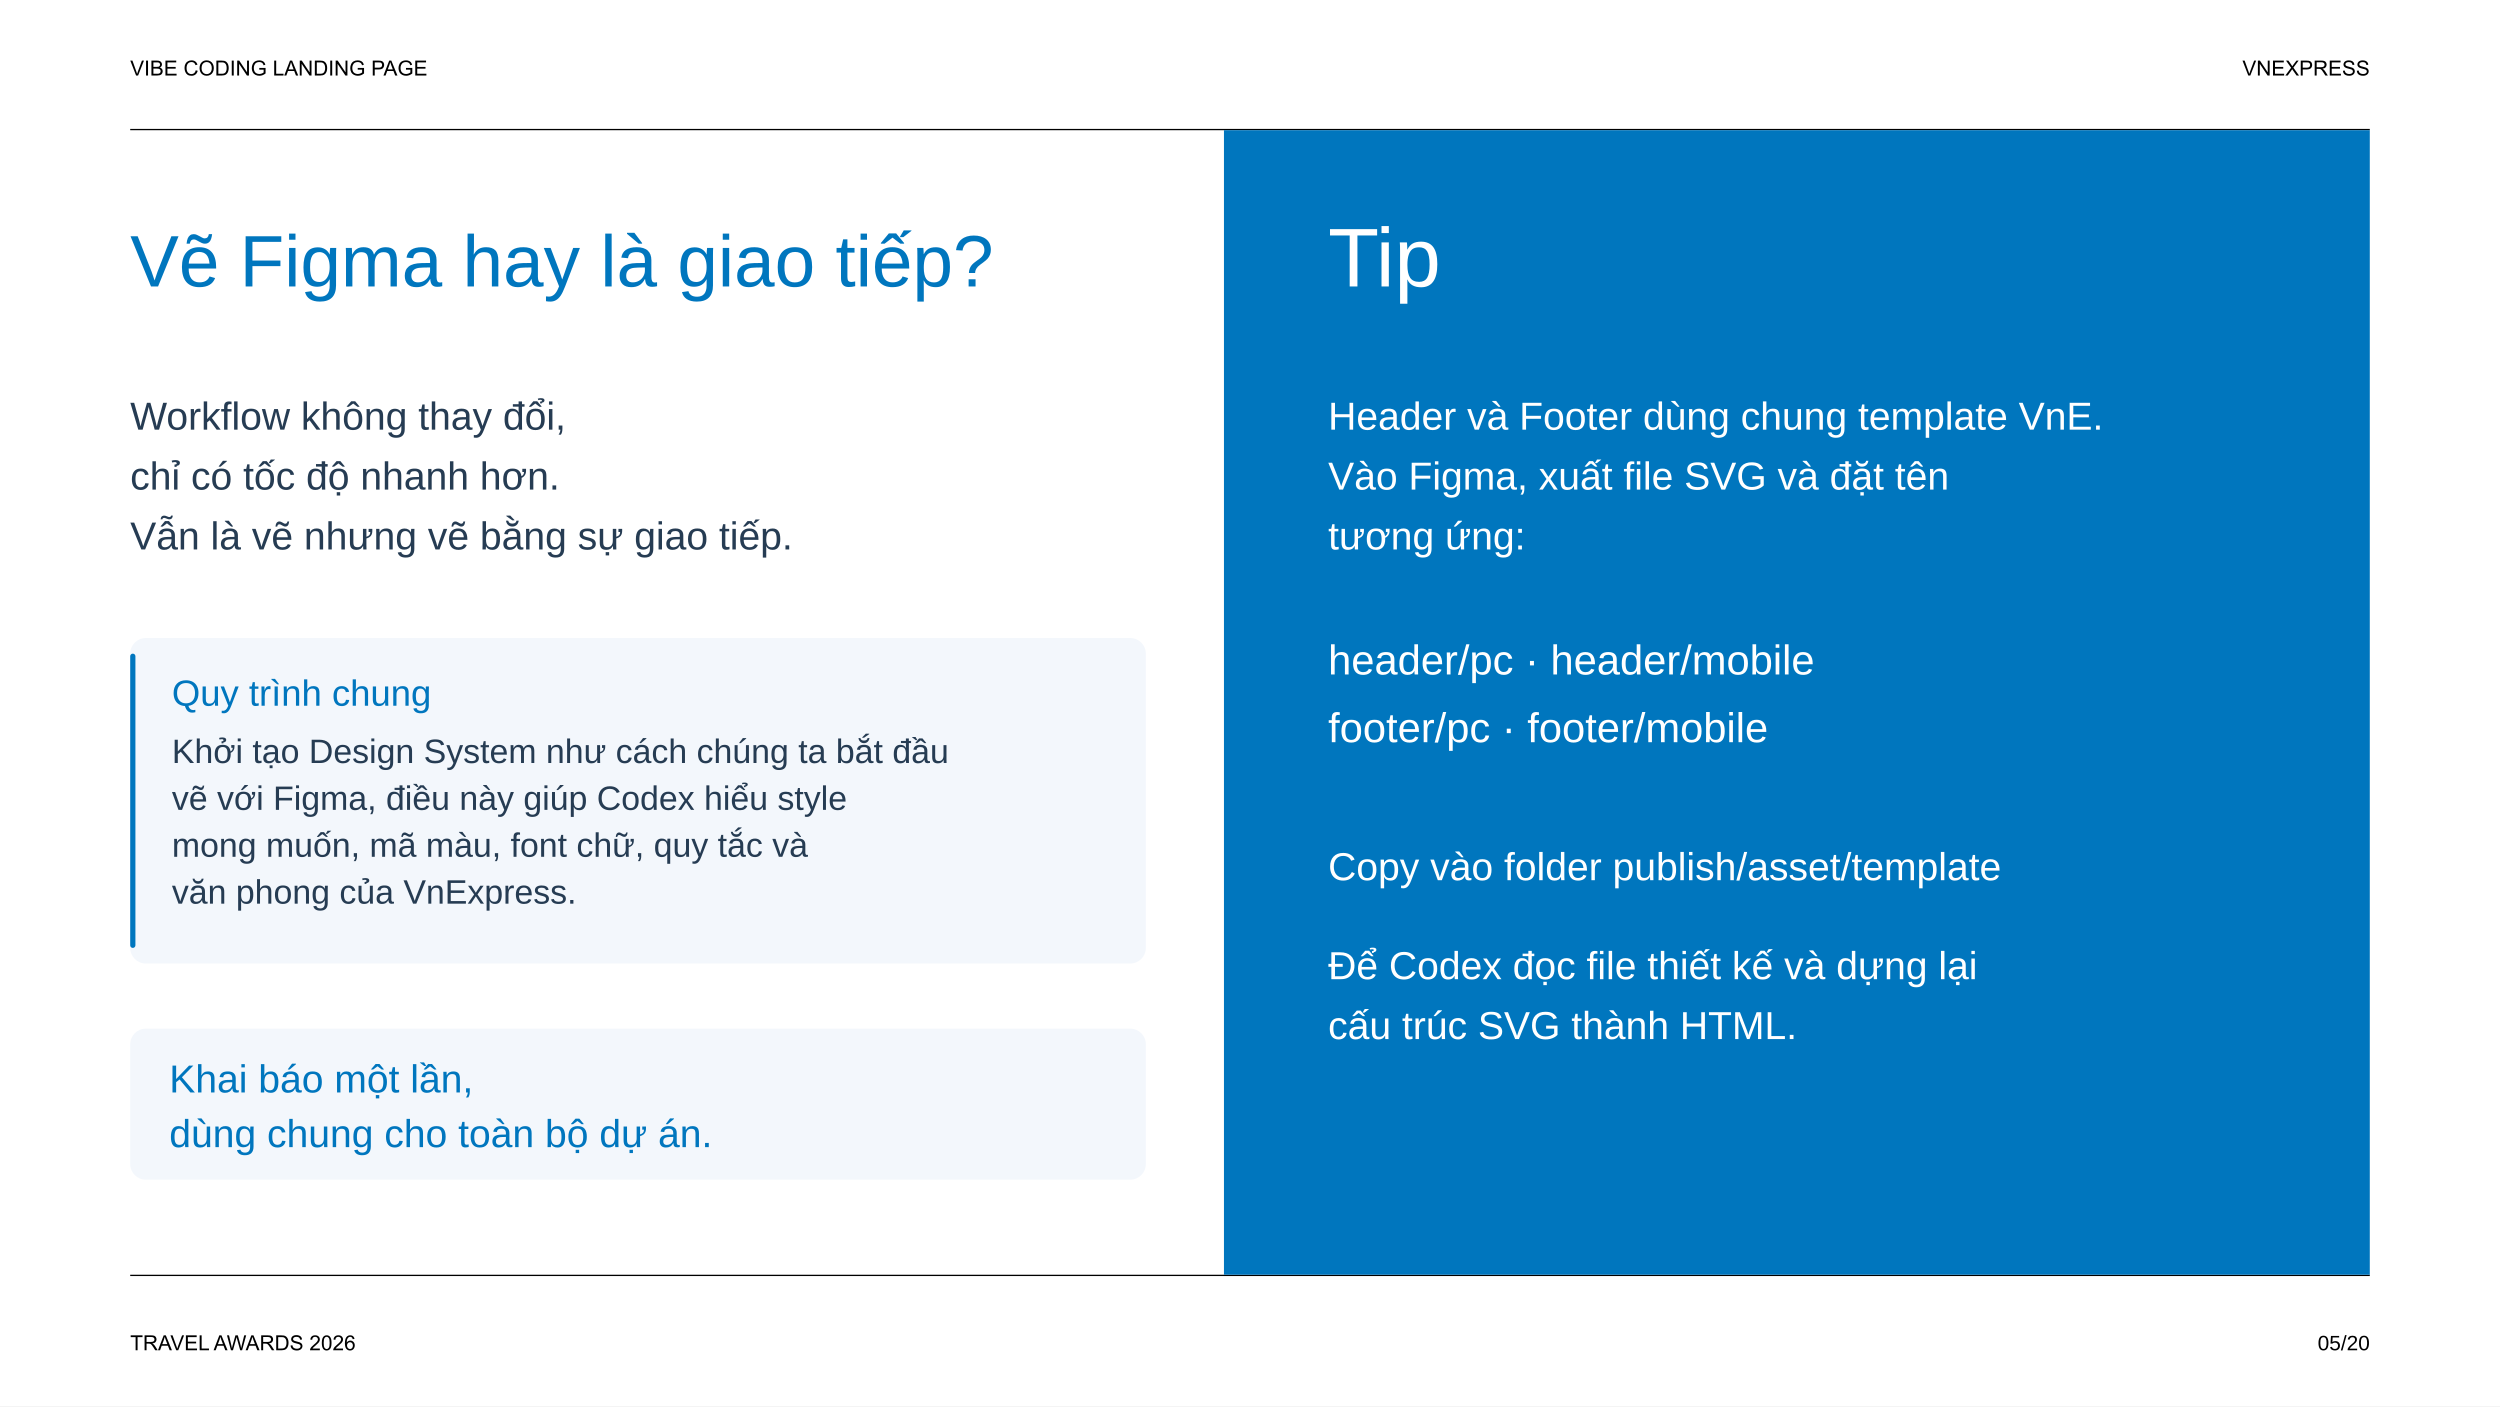
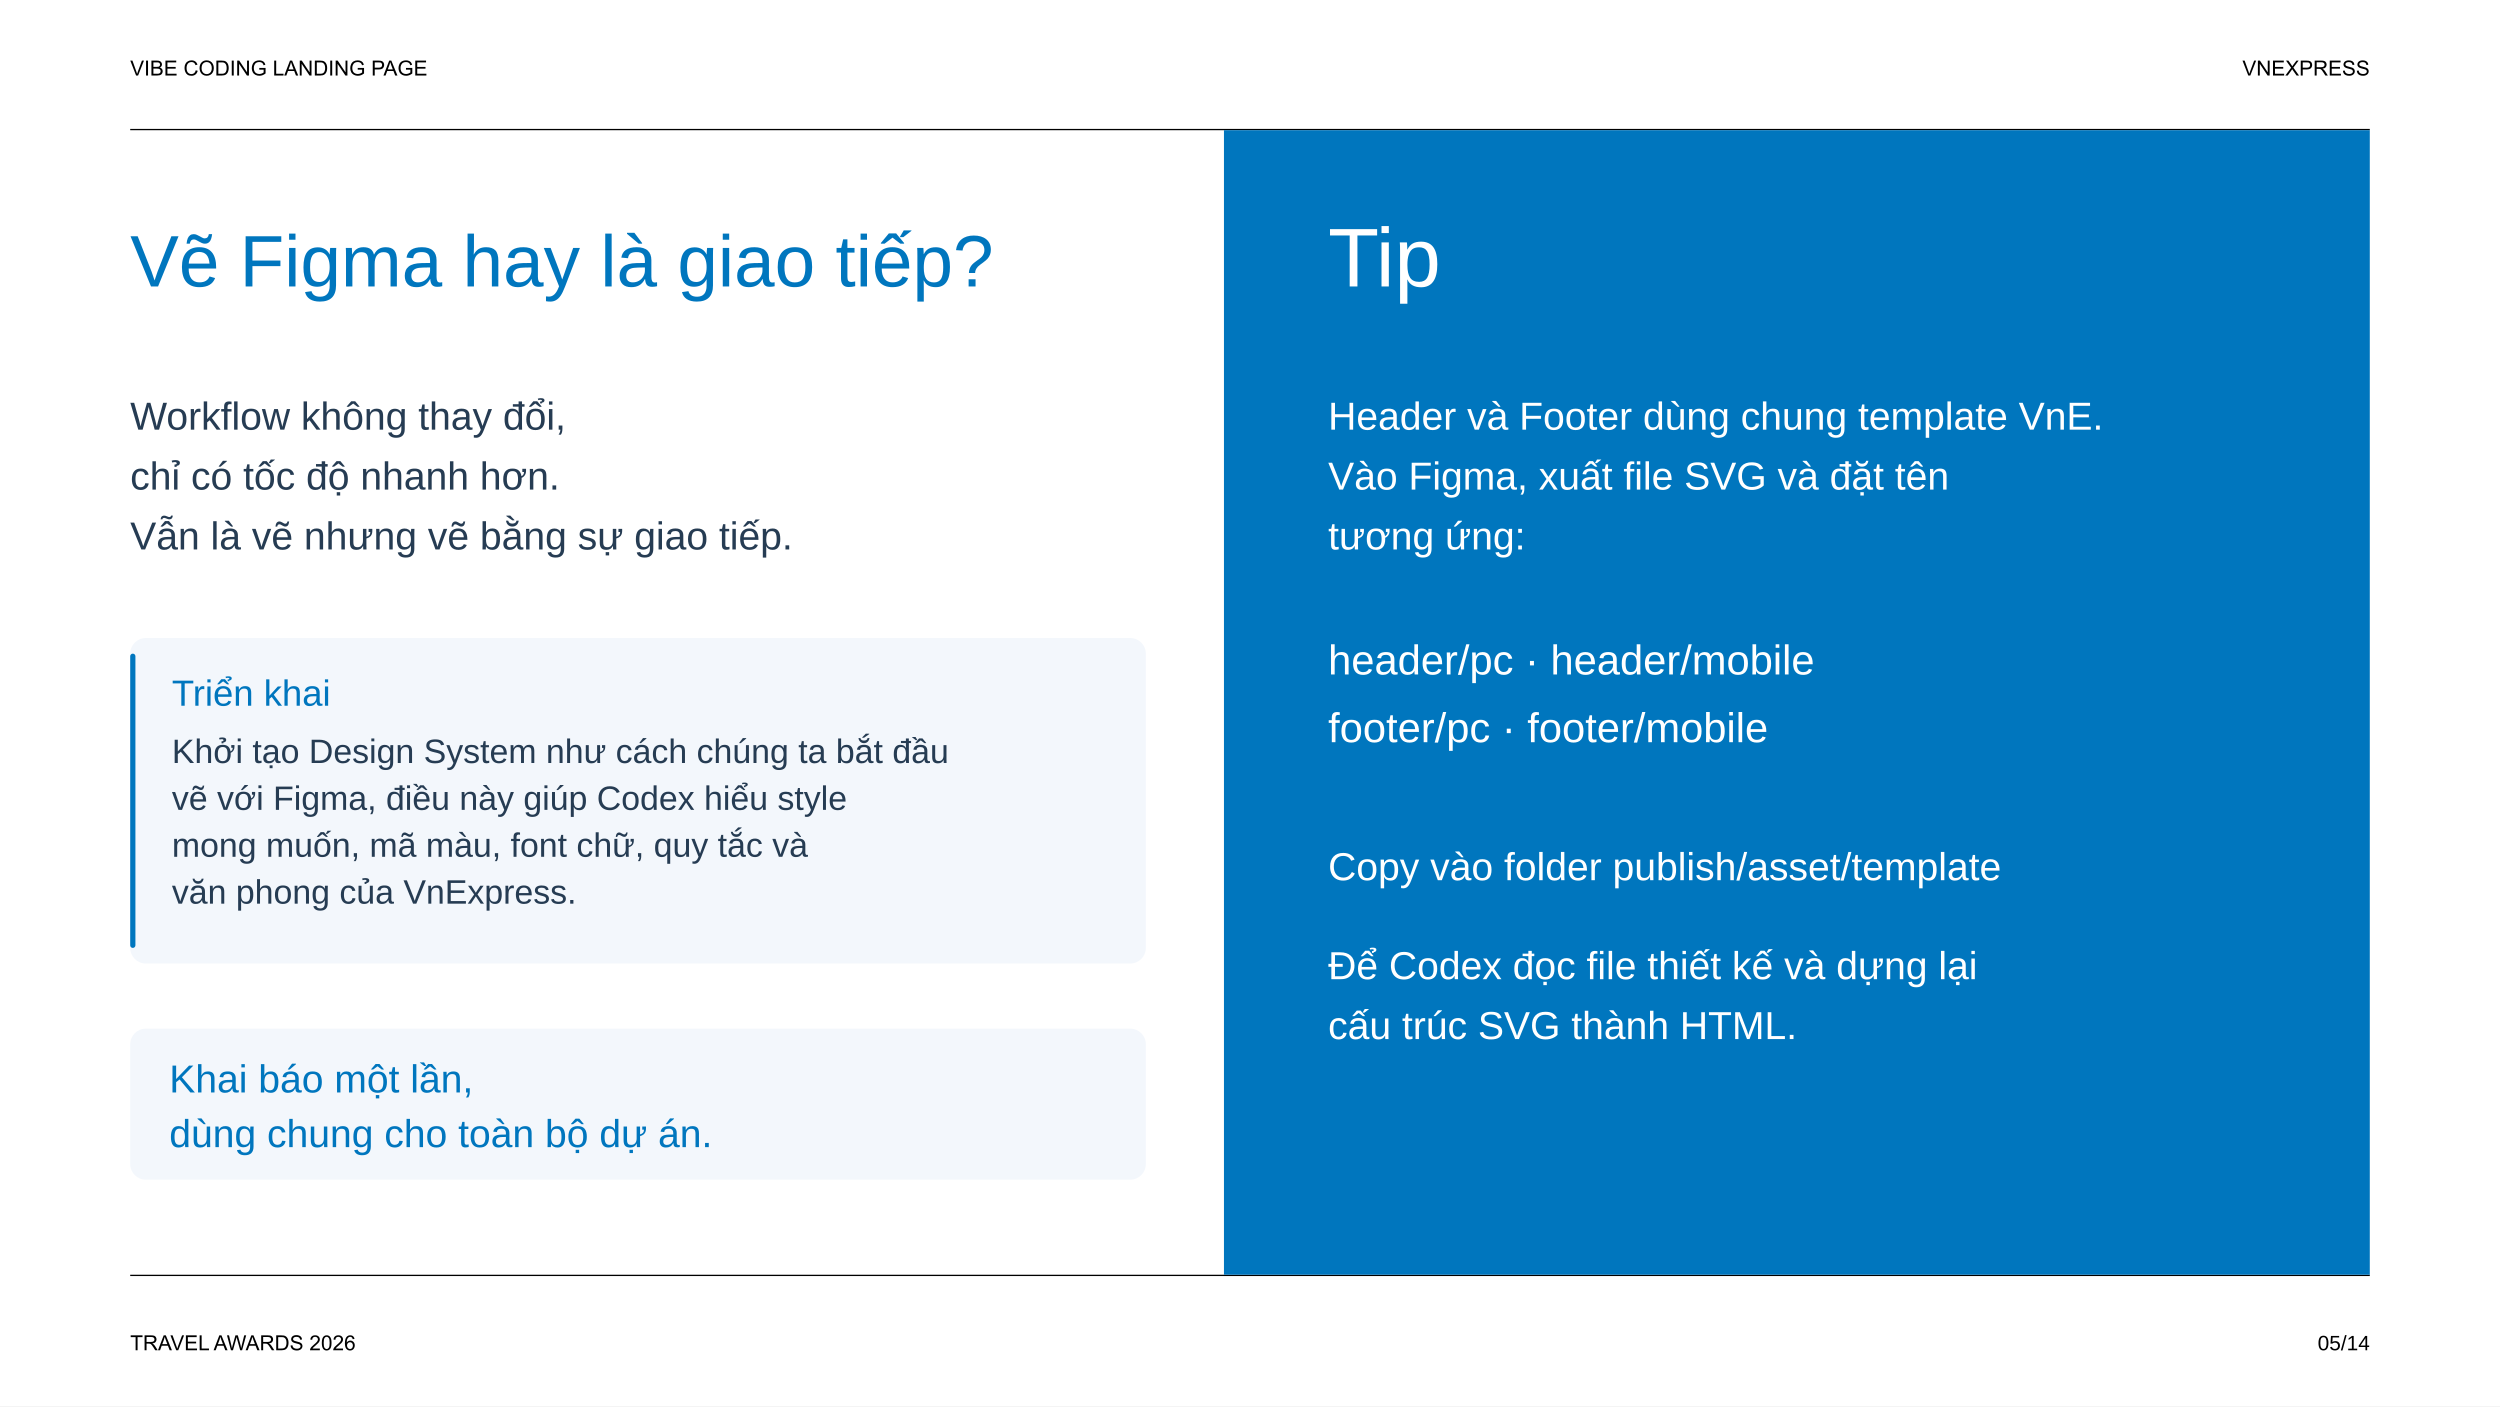
<svg xmlns="http://www.w3.org/2000/svg" width="1920" height="1080" viewBox="0 0 1920 1080" fill="none">
  <rect width="1920" height="1080" fill="white" />
  <path d="M104.508 58L100.07 46.547H101.711L104.688 54.867C104.927 55.534 105.128 56.159 105.289 56.742C105.466 56.117 105.672 55.492 105.906 54.867L109 46.547H110.547L106.062 58H104.508ZM112.164 58V46.547H113.68V58H112.164ZM116.297 58V46.547H120.594C121.469 46.547 122.169 46.664 122.695 46.898C123.227 47.128 123.641 47.484 123.938 47.969C124.24 48.448 124.391 48.95 124.391 49.477C124.391 49.966 124.258 50.427 123.992 50.859C123.727 51.292 123.326 51.641 122.789 51.906C123.482 52.109 124.013 52.456 124.383 52.945C124.758 53.435 124.945 54.013 124.945 54.68C124.945 55.216 124.831 55.716 124.602 56.18C124.378 56.638 124.099 56.992 123.766 57.242C123.432 57.492 123.013 57.682 122.508 57.812C122.008 57.938 121.393 58 120.664 58H116.297ZM117.812 51.359H120.289C120.961 51.359 121.443 51.315 121.734 51.227C122.12 51.112 122.409 50.922 122.602 50.656C122.799 50.391 122.898 50.057 122.898 49.656C122.898 49.276 122.807 48.943 122.625 48.656C122.443 48.365 122.182 48.167 121.844 48.062C121.505 47.953 120.924 47.898 120.102 47.898H117.812V51.359ZM117.812 56.648H120.664C121.154 56.648 121.497 56.63 121.695 56.594C122.044 56.531 122.336 56.427 122.57 56.281C122.805 56.135 122.997 55.925 123.148 55.648C123.299 55.367 123.375 55.044 123.375 54.68C123.375 54.253 123.266 53.883 123.047 53.57C122.828 53.253 122.523 53.031 122.133 52.906C121.747 52.776 121.19 52.711 120.461 52.711H117.812V56.648ZM127.062 58V46.547H135.344V47.898H128.578V51.406H134.914V52.75H128.578V56.648H135.609V58H127.062ZM150.328 53.984L151.844 54.367C151.526 55.612 150.953 56.562 150.125 57.219C149.302 57.87 148.294 58.195 147.102 58.195C145.867 58.195 144.862 57.945 144.086 57.445C143.315 56.94 142.727 56.211 142.32 55.258C141.919 54.305 141.719 53.281 141.719 52.188C141.719 50.995 141.945 49.956 142.398 49.07C142.857 48.18 143.505 47.505 144.344 47.047C145.188 46.583 146.115 46.352 147.125 46.352C148.271 46.352 149.234 46.643 150.016 47.227C150.797 47.81 151.341 48.63 151.648 49.688L150.156 50.039C149.891 49.206 149.505 48.599 149 48.219C148.495 47.839 147.859 47.648 147.094 47.648C146.214 47.648 145.477 47.859 144.883 48.281C144.294 48.703 143.88 49.271 143.641 49.984C143.401 50.693 143.281 51.425 143.281 52.18C143.281 53.154 143.422 54.005 143.703 54.734C143.99 55.458 144.432 56 145.031 56.359C145.63 56.719 146.279 56.898 146.977 56.898C147.826 56.898 148.544 56.654 149.133 56.164C149.721 55.675 150.12 54.948 150.328 53.984ZM153.258 52.422C153.258 50.521 153.768 49.034 154.789 47.961C155.81 46.883 157.128 46.344 158.742 46.344C159.799 46.344 160.753 46.596 161.602 47.102C162.451 47.607 163.096 48.312 163.539 49.219C163.987 50.12 164.211 51.143 164.211 52.289C164.211 53.45 163.977 54.49 163.508 55.406C163.039 56.323 162.375 57.018 161.516 57.492C160.656 57.961 159.729 58.195 158.734 58.195C157.656 58.195 156.693 57.935 155.844 57.414C154.995 56.893 154.352 56.182 153.914 55.281C153.477 54.38 153.258 53.427 153.258 52.422ZM154.82 52.445C154.82 53.825 155.19 54.914 155.93 55.711C156.674 56.503 157.607 56.898 158.727 56.898C159.867 56.898 160.805 56.497 161.539 55.695C162.279 54.893 162.648 53.755 162.648 52.281C162.648 51.349 162.49 50.536 162.172 49.844C161.859 49.146 161.398 48.607 160.789 48.227C160.185 47.841 159.505 47.648 158.75 47.648C157.677 47.648 156.753 48.018 155.977 48.758C155.206 49.492 154.82 50.721 154.82 52.445ZM166.172 58V46.547H170.117C171.008 46.547 171.688 46.602 172.156 46.711C172.812 46.862 173.372 47.135 173.836 47.531C174.44 48.042 174.891 48.695 175.188 49.492C175.49 50.284 175.641 51.19 175.641 52.211C175.641 53.081 175.539 53.852 175.336 54.523C175.133 55.195 174.872 55.753 174.555 56.195C174.237 56.633 173.888 56.979 173.508 57.234C173.133 57.484 172.677 57.675 172.141 57.805C171.609 57.935 170.997 58 170.305 58H166.172ZM167.688 56.648H170.133C170.888 56.648 171.479 56.578 171.906 56.438C172.339 56.297 172.682 56.099 172.938 55.844C173.297 55.484 173.576 55.003 173.773 54.398C173.977 53.789 174.078 53.052 174.078 52.188C174.078 50.99 173.88 50.07 173.484 49.43C173.094 48.784 172.617 48.352 172.055 48.133C171.648 47.977 170.995 47.898 170.094 47.898H167.688V56.648ZM177.992 58V46.547H179.508V58H177.992ZM182.172 58V46.547H183.727L189.742 55.539V46.547H191.195V58H189.641L183.625 49V58H182.172ZM199.109 53.508V52.164L203.961 52.156V56.406C203.216 57 202.448 57.448 201.656 57.75C200.865 58.047 200.052 58.195 199.219 58.195C198.094 58.195 197.07 57.956 196.148 57.477C195.232 56.992 194.539 56.294 194.07 55.383C193.602 54.471 193.367 53.453 193.367 52.328C193.367 51.214 193.599 50.175 194.062 49.211C194.531 48.242 195.203 47.523 196.078 47.055C196.953 46.586 197.961 46.352 199.102 46.352C199.93 46.352 200.677 46.487 201.344 46.758C202.016 47.023 202.542 47.396 202.922 47.875C203.302 48.354 203.591 48.979 203.789 49.75L202.422 50.125C202.25 49.542 202.036 49.083 201.781 48.75C201.526 48.417 201.161 48.151 200.688 47.953C200.214 47.75 199.688 47.648 199.109 47.648C198.417 47.648 197.818 47.755 197.312 47.969C196.807 48.177 196.398 48.453 196.086 48.797C195.779 49.141 195.539 49.518 195.367 49.93C195.076 50.638 194.93 51.406 194.93 52.234C194.93 53.255 195.104 54.109 195.453 54.797C195.807 55.484 196.32 55.995 196.992 56.328C197.664 56.661 198.378 56.828 199.133 56.828C199.789 56.828 200.43 56.703 201.055 56.453C201.68 56.198 202.154 55.927 202.477 55.641V53.508H199.109ZM210.594 58V46.547H212.109V56.648H217.75V58H210.594ZM218.305 58L222.703 46.547H224.336L229.023 58H227.297L225.961 54.531H221.172L219.914 58H218.305ZM221.609 53.297H225.492L224.297 50.125C223.932 49.161 223.661 48.37 223.484 47.75C223.339 48.484 223.133 49.214 222.867 49.938L221.609 53.297ZM230.219 58V46.547H231.773L237.789 55.539V46.547H239.242V58H237.688L231.672 49V58H230.219ZM241.797 58V46.547H245.742C246.633 46.547 247.312 46.602 247.781 46.711C248.438 46.862 248.997 47.135 249.461 47.531C250.065 48.042 250.516 48.695 250.812 49.492C251.115 50.284 251.266 51.19 251.266 52.211C251.266 53.081 251.164 53.852 250.961 54.523C250.758 55.195 250.497 55.753 250.18 56.195C249.862 56.633 249.513 56.979 249.133 57.234C248.758 57.484 248.302 57.675 247.766 57.805C247.234 57.935 246.622 58 245.93 58H241.797ZM243.312 56.648H245.758C246.513 56.648 247.104 56.578 247.531 56.438C247.964 56.297 248.307 56.099 248.562 55.844C248.922 55.484 249.201 55.003 249.398 54.398C249.602 53.789 249.703 53.052 249.703 52.188C249.703 50.99 249.505 50.07 249.109 49.43C248.719 48.784 248.242 48.352 247.68 48.133C247.273 47.977 246.62 47.898 245.719 47.898H243.312V56.648ZM253.617 58V46.547H255.133V58H253.617ZM257.797 58V46.547H259.352L265.367 55.539V46.547H266.82V58H265.266L259.25 49V58H257.797ZM274.734 53.508V52.164L279.586 52.156V56.406C278.841 57 278.073 57.448 277.281 57.75C276.49 58.047 275.677 58.195 274.844 58.195C273.719 58.195 272.695 57.956 271.773 57.477C270.857 56.992 270.164 56.294 269.695 55.383C269.227 54.471 268.992 53.453 268.992 52.328C268.992 51.214 269.224 50.175 269.688 49.211C270.156 48.242 270.828 47.523 271.703 47.055C272.578 46.586 273.586 46.352 274.727 46.352C275.555 46.352 276.302 46.487 276.969 46.758C277.641 47.023 278.167 47.396 278.547 47.875C278.927 48.354 279.216 48.979 279.414 49.75L278.047 50.125C277.875 49.542 277.661 49.083 277.406 48.75C277.151 48.417 276.786 48.151 276.312 47.953C275.839 47.75 275.312 47.648 274.734 47.648C274.042 47.648 273.443 47.755 272.938 47.969C272.432 48.177 272.023 48.453 271.711 48.797C271.404 49.141 271.164 49.518 270.992 49.93C270.701 50.638 270.555 51.406 270.555 52.234C270.555 53.255 270.729 54.109 271.078 54.797C271.432 55.484 271.945 55.995 272.617 56.328C273.289 56.661 274.003 56.828 274.758 56.828C275.414 56.828 276.055 56.703 276.68 56.453C277.305 56.198 277.779 55.927 278.102 55.641V53.508H274.734ZM286.281 58V46.547H290.602C291.362 46.547 291.943 46.583 292.344 46.656C292.906 46.75 293.378 46.93 293.758 47.195C294.138 47.456 294.443 47.823 294.672 48.297C294.906 48.771 295.023 49.292 295.023 49.859C295.023 50.833 294.714 51.659 294.094 52.336C293.474 53.008 292.354 53.344 290.734 53.344H287.797V58H286.281ZM287.797 51.992H290.758C291.737 51.992 292.432 51.81 292.844 51.445C293.255 51.081 293.461 50.568 293.461 49.906C293.461 49.427 293.339 49.018 293.094 48.68C292.854 48.336 292.536 48.109 292.141 48C291.885 47.932 291.414 47.898 290.727 47.898H287.797V51.992ZM294.508 58L298.906 46.547H300.539L305.227 58H303.5L302.164 54.531H297.375L296.117 58H294.508ZM297.812 53.297H301.695L300.5 50.125C300.135 49.161 299.865 48.37 299.688 47.75C299.542 48.484 299.336 49.214 299.07 49.938L297.812 53.297ZM311.797 53.508V52.164L316.648 52.156V56.406C315.904 57 315.135 57.448 314.344 57.75C313.552 58.047 312.74 58.195 311.906 58.195C310.781 58.195 309.758 57.956 308.836 57.477C307.919 56.992 307.227 56.294 306.758 55.383C306.289 54.471 306.055 53.453 306.055 52.328C306.055 51.214 306.286 50.175 306.75 49.211C307.219 48.242 307.891 47.523 308.766 47.055C309.641 46.586 310.648 46.352 311.789 46.352C312.617 46.352 313.365 46.487 314.031 46.758C314.703 47.023 315.229 47.396 315.609 47.875C315.99 48.354 316.279 48.979 316.477 49.75L315.109 50.125C314.938 49.542 314.724 49.083 314.469 48.75C314.214 48.417 313.849 48.151 313.375 47.953C312.901 47.75 312.375 47.648 311.797 47.648C311.104 47.648 310.505 47.755 310 47.969C309.495 48.177 309.086 48.453 308.773 48.797C308.466 49.141 308.227 49.518 308.055 49.93C307.763 50.638 307.617 51.406 307.617 52.234C307.617 53.255 307.792 54.109 308.141 54.797C308.495 55.484 309.008 55.995 309.68 56.328C310.352 56.661 311.065 56.828 311.82 56.828C312.477 56.828 313.117 56.703 313.742 56.453C314.367 56.198 314.841 55.927 315.164 55.641V53.508H311.797ZM318.922 58V46.547H327.203V47.898H320.438V51.406H326.773V52.75H320.438V56.648H327.469V58H318.922Z" fill="black" />
  <path d="M1726.68 58L1722.24 46.547H1723.88L1726.86 54.867C1727.1 55.534 1727.3 56.159 1727.46 56.742C1727.64 56.117 1727.84 55.492 1728.08 54.867L1731.17 46.547H1732.72L1728.23 58H1726.68ZM1734.06 58V46.547H1735.62L1741.63 55.539V46.547H1743.09V58H1741.53L1735.52 49V58H1734.06ZM1745.67 58V46.547H1753.95V47.898H1747.19V51.406H1753.52V52.75H1747.19V56.648H1754.22V58H1745.67ZM1755.15 58L1759.58 52.031L1755.67 46.547H1757.48L1759.55 49.484C1759.99 50.094 1760.29 50.562 1760.48 50.891C1760.73 50.474 1761.03 50.039 1761.38 49.586L1763.69 46.547H1765.34L1761.31 51.945L1765.65 58H1763.77L1760.89 53.914C1760.73 53.68 1760.56 53.425 1760.39 53.148C1760.14 53.565 1759.95 53.852 1759.84 54.008L1756.97 58H1755.15ZM1766.98 58V46.547H1771.3C1772.07 46.547 1772.65 46.583 1773.05 46.656C1773.61 46.75 1774.08 46.93 1774.46 47.195C1774.84 47.456 1775.15 47.823 1775.38 48.297C1775.61 48.771 1775.73 49.292 1775.73 49.859C1775.73 50.833 1775.42 51.659 1774.8 52.336C1774.18 53.008 1773.06 53.344 1771.44 53.344H1768.5V58H1766.98ZM1768.5 51.992H1771.46C1772.44 51.992 1773.14 51.81 1773.55 51.445C1773.96 51.081 1774.16 50.568 1774.16 49.906C1774.16 49.427 1774.04 49.018 1773.8 48.68C1773.56 48.336 1773.24 48.109 1772.84 48C1772.59 47.932 1772.12 47.898 1771.43 47.898H1768.5V51.992ZM1777.68 58V46.547H1782.76C1783.78 46.547 1784.55 46.651 1785.09 46.859C1785.62 47.062 1786.04 47.425 1786.36 47.945C1786.68 48.466 1786.84 49.042 1786.84 49.672C1786.84 50.484 1786.57 51.169 1786.05 51.727C1785.52 52.284 1784.71 52.638 1783.61 52.789C1784.01 52.982 1784.32 53.172 1784.52 53.359C1784.97 53.766 1785.39 54.273 1785.78 54.883L1787.77 58H1785.87L1784.35 55.617C1783.91 54.93 1783.54 54.404 1783.26 54.039C1782.97 53.675 1782.71 53.419 1782.48 53.273C1782.26 53.128 1782.03 53.026 1781.8 52.969C1781.62 52.932 1781.34 52.914 1780.95 52.914H1779.2V58H1777.68ZM1779.2 51.602H1782.45C1783.15 51.602 1783.69 51.531 1784.08 51.391C1784.47 51.245 1784.77 51.016 1784.97 50.703C1785.17 50.385 1785.27 50.042 1785.27 49.672C1785.27 49.13 1785.08 48.685 1784.68 48.336C1784.29 47.987 1783.67 47.812 1782.82 47.812H1779.2V51.602ZM1789.25 58V46.547H1797.53V47.898H1790.77V51.406H1797.1V52.75H1790.77V56.648H1797.8V58H1789.25ZM1799.38 54.32L1800.8 54.195C1800.87 54.768 1801.03 55.24 1801.27 55.609C1801.52 55.974 1801.91 56.271 1802.43 56.5C1802.95 56.724 1803.54 56.836 1804.19 56.836C1804.77 56.836 1805.28 56.75 1805.72 56.578C1806.16 56.406 1806.49 56.172 1806.7 55.875C1806.92 55.573 1807.03 55.245 1807.03 54.891C1807.03 54.531 1806.93 54.219 1806.72 53.953C1806.51 53.682 1806.17 53.456 1805.69 53.273C1805.38 53.154 1804.7 52.969 1803.65 52.719C1802.6 52.464 1801.86 52.224 1801.44 52C1800.89 51.714 1800.48 51.359 1800.21 50.938C1799.95 50.51 1799.81 50.034 1799.81 49.508C1799.81 48.93 1799.98 48.391 1800.3 47.891C1800.63 47.385 1801.11 47.003 1801.74 46.742C1802.37 46.482 1803.07 46.352 1803.84 46.352C1804.69 46.352 1805.44 46.49 1806.09 46.766C1806.74 47.036 1807.24 47.438 1807.59 47.969C1807.93 48.5 1808.12 49.102 1808.15 49.773L1806.7 49.883C1806.62 49.159 1806.35 48.612 1805.9 48.242C1805.45 47.872 1804.79 47.688 1803.91 47.688C1802.99 47.688 1802.32 47.857 1801.9 48.195C1801.48 48.529 1801.27 48.932 1801.27 49.406C1801.27 49.818 1801.42 50.156 1801.72 50.422C1802.01 50.688 1802.77 50.961 1804 51.242C1805.23 51.518 1806.08 51.76 1806.54 51.969C1807.21 52.276 1807.7 52.667 1808.02 53.141C1808.33 53.609 1808.49 54.151 1808.49 54.766C1808.49 55.375 1808.32 55.95 1807.97 56.492C1807.62 57.029 1807.12 57.448 1806.46 57.75C1805.81 58.047 1805.08 58.195 1804.26 58.195C1803.22 58.195 1802.35 58.044 1801.65 57.742C1800.95 57.44 1800.4 56.987 1800 56.383C1799.6 55.773 1799.4 55.086 1799.38 54.32ZM1810.05 54.32L1811.48 54.195C1811.54 54.768 1811.7 55.24 1811.95 55.609C1812.2 55.974 1812.58 56.271 1813.1 56.5C1813.62 56.724 1814.21 56.836 1814.86 56.836C1815.44 56.836 1815.95 56.75 1816.39 56.578C1816.83 56.406 1817.16 56.172 1817.38 55.875C1817.59 55.573 1817.7 55.245 1817.7 54.891C1817.7 54.531 1817.6 54.219 1817.39 53.953C1817.18 53.682 1816.84 53.456 1816.36 53.273C1816.05 53.154 1815.37 52.969 1814.32 52.719C1813.27 52.464 1812.53 52.224 1812.11 52C1811.56 51.714 1811.15 51.359 1810.88 50.938C1810.62 50.51 1810.48 50.034 1810.48 49.508C1810.48 48.93 1810.65 48.391 1810.98 47.891C1811.3 47.385 1811.78 47.003 1812.41 46.742C1813.04 46.482 1813.74 46.352 1814.52 46.352C1815.36 46.352 1816.11 46.49 1816.76 46.766C1817.41 47.036 1817.91 47.438 1818.26 47.969C1818.61 48.5 1818.79 49.102 1818.82 49.773L1817.37 49.883C1817.29 49.159 1817.02 48.612 1816.57 48.242C1816.12 47.872 1815.46 47.688 1814.58 47.688C1813.66 47.688 1812.99 47.857 1812.57 48.195C1812.15 48.529 1811.95 48.932 1811.95 49.406C1811.95 49.818 1812.09 50.156 1812.39 50.422C1812.68 50.688 1813.44 50.961 1814.67 51.242C1815.91 51.518 1816.75 51.76 1817.21 51.969C1817.88 52.276 1818.37 52.667 1818.69 53.141C1819.01 53.609 1819.16 54.151 1819.16 54.766C1819.16 55.375 1818.99 55.95 1818.64 56.492C1818.29 57.029 1817.79 57.448 1817.13 57.75C1816.48 58.047 1815.75 58.195 1814.93 58.195C1813.89 58.195 1813.02 58.044 1812.32 57.742C1811.62 57.44 1811.07 56.987 1810.67 56.383C1810.28 55.773 1810.07 55.086 1810.05 54.32Z" fill="black" />
  <line x1="100" y1="979.5" x2="1820" y2="979.5" stroke="black" />
  <path d="M104.148 1037V1026.9H100.375V1025.55H109.453V1026.9H105.664V1037H104.148ZM111.039 1037V1025.55H116.117C117.138 1025.55 117.914 1025.65 118.445 1025.86C118.977 1026.06 119.401 1026.42 119.719 1026.95C120.036 1027.47 120.195 1028.04 120.195 1028.67C120.195 1029.48 119.932 1030.17 119.406 1030.73C118.88 1031.28 118.068 1031.64 116.969 1031.79C117.37 1031.98 117.674 1032.17 117.883 1032.36C118.326 1032.77 118.745 1033.27 119.141 1033.88L121.133 1037H119.227L117.711 1034.62C117.268 1033.93 116.904 1033.4 116.617 1033.04C116.331 1032.67 116.073 1032.42 115.844 1032.27C115.62 1032.13 115.391 1032.03 115.156 1031.97C114.984 1031.93 114.703 1031.91 114.312 1031.91H112.555V1037H111.039ZM112.555 1030.6H115.812C116.505 1030.6 117.047 1030.53 117.438 1030.39C117.828 1030.24 118.125 1030.02 118.328 1029.7C118.531 1029.39 118.633 1029.04 118.633 1028.67C118.633 1028.13 118.435 1027.68 118.039 1027.34C117.648 1026.99 117.029 1026.81 116.18 1026.81H112.555V1030.6ZM121.32 1037L125.719 1025.55H127.352L132.039 1037H130.312L128.977 1033.53H124.188L122.93 1037H121.32ZM124.625 1032.3H128.508L127.312 1029.12C126.948 1028.16 126.677 1027.37 126.5 1026.75C126.354 1027.48 126.148 1028.21 125.883 1028.94L124.625 1032.3ZM135.336 1037L130.898 1025.55H132.539L135.516 1033.87C135.755 1034.53 135.956 1035.16 136.117 1035.74C136.294 1035.12 136.5 1034.49 136.734 1033.87L139.828 1025.55H141.375L136.891 1037H135.336ZM142.766 1037V1025.55H151.047V1026.9H144.281V1030.41H150.617V1031.75H144.281V1035.65H151.312V1037H142.766ZM153.344 1037V1025.55H154.859V1035.65H160.5V1037H153.344ZM164.039 1037L168.438 1025.55H170.07L174.758 1037H173.031L171.695 1033.53H166.906L165.648 1037H164.039ZM167.344 1032.3H171.227L170.031 1029.12C169.667 1028.16 169.396 1027.37 169.219 1026.75C169.073 1027.48 168.867 1028.21 168.602 1028.94L167.344 1032.3ZM177.375 1037L174.336 1025.55H175.891L177.633 1033.05C177.82 1033.84 177.982 1034.62 178.117 1035.4C178.409 1034.17 178.581 1033.47 178.633 1033.28L180.812 1025.55H182.641L184.281 1031.34C184.693 1032.78 184.99 1034.13 185.172 1035.4C185.318 1034.67 185.508 1033.84 185.742 1032.91L187.539 1025.55H189.062L185.922 1037H184.461L182.047 1028.27C181.844 1027.54 181.724 1027.1 181.688 1026.93C181.568 1027.46 181.456 1027.9 181.352 1028.27L178.922 1037H177.375ZM188.633 1037L193.031 1025.55H194.664L199.352 1037H197.625L196.289 1033.53H191.5L190.242 1037H188.633ZM191.938 1032.3H195.82L194.625 1029.12C194.26 1028.16 193.99 1027.37 193.812 1026.75C193.667 1027.48 193.461 1028.21 193.195 1028.94L191.938 1032.3ZM200.586 1037V1025.55H205.664C206.685 1025.55 207.461 1025.65 207.992 1025.86C208.523 1026.06 208.948 1026.42 209.266 1026.95C209.583 1027.47 209.742 1028.04 209.742 1028.67C209.742 1029.48 209.479 1030.17 208.953 1030.73C208.427 1031.28 207.615 1031.64 206.516 1031.79C206.917 1031.98 207.221 1032.17 207.43 1032.36C207.872 1032.77 208.292 1033.27 208.688 1033.88L210.68 1037H208.773L207.258 1034.62C206.815 1033.93 206.451 1033.4 206.164 1033.04C205.878 1032.67 205.62 1032.42 205.391 1032.27C205.167 1032.13 204.938 1032.03 204.703 1031.97C204.531 1031.93 204.25 1031.91 203.859 1031.91H202.102V1037H200.586ZM202.102 1030.6H205.359C206.052 1030.6 206.594 1030.53 206.984 1030.39C207.375 1030.24 207.672 1030.02 207.875 1029.7C208.078 1029.39 208.18 1029.04 208.18 1028.67C208.18 1028.13 207.982 1027.68 207.586 1027.34C207.195 1026.99 206.576 1026.81 205.727 1026.81H202.102V1030.6ZM212.125 1037V1025.55H216.07C216.961 1025.55 217.641 1025.6 218.109 1025.71C218.766 1025.86 219.326 1026.14 219.789 1026.53C220.393 1027.04 220.844 1027.7 221.141 1028.49C221.443 1029.28 221.594 1030.19 221.594 1031.21C221.594 1032.08 221.492 1032.85 221.289 1033.52C221.086 1034.2 220.826 1034.75 220.508 1035.2C220.19 1035.63 219.841 1035.98 219.461 1036.23C219.086 1036.48 218.63 1036.67 218.094 1036.8C217.562 1036.93 216.951 1037 216.258 1037H212.125ZM213.641 1035.65H216.086C216.841 1035.65 217.432 1035.58 217.859 1035.44C218.292 1035.3 218.635 1035.1 218.891 1034.84C219.25 1034.48 219.529 1034 219.727 1033.4C219.93 1032.79 220.031 1032.05 220.031 1031.19C220.031 1029.99 219.833 1029.07 219.438 1028.43C219.047 1027.78 218.57 1027.35 218.008 1027.13C217.602 1026.98 216.948 1026.9 216.047 1026.9H213.641V1035.65ZM223.172 1033.32L224.602 1033.2C224.669 1033.77 224.826 1034.24 225.07 1034.61C225.32 1034.97 225.706 1035.27 226.227 1035.5C226.747 1035.72 227.333 1035.84 227.984 1035.84C228.562 1035.84 229.073 1035.75 229.516 1035.58C229.958 1035.41 230.286 1035.17 230.5 1034.88C230.719 1034.57 230.828 1034.24 230.828 1033.89C230.828 1033.53 230.724 1033.22 230.516 1032.95C230.307 1032.68 229.964 1032.46 229.484 1032.27C229.177 1032.15 228.497 1031.97 227.445 1031.72C226.393 1031.46 225.656 1031.22 225.234 1031C224.688 1030.71 224.279 1030.36 224.008 1029.94C223.742 1029.51 223.609 1029.03 223.609 1028.51C223.609 1027.93 223.773 1027.39 224.102 1026.89C224.43 1026.39 224.909 1026 225.539 1025.74C226.169 1025.48 226.87 1025.35 227.641 1025.35C228.49 1025.35 229.237 1025.49 229.883 1025.77C230.534 1026.04 231.034 1026.44 231.383 1026.97C231.732 1027.5 231.919 1028.1 231.945 1028.77L230.492 1028.88C230.414 1028.16 230.148 1027.61 229.695 1027.24C229.247 1026.87 228.583 1026.69 227.703 1026.69C226.786 1026.69 226.117 1026.86 225.695 1027.2C225.279 1027.53 225.07 1027.93 225.07 1028.41C225.07 1028.82 225.219 1029.16 225.516 1029.42C225.807 1029.69 226.568 1029.96 227.797 1030.24C229.031 1030.52 229.878 1030.76 230.336 1030.97C231.003 1031.28 231.495 1031.67 231.812 1032.14C232.13 1032.61 232.289 1033.15 232.289 1033.77C232.289 1034.38 232.115 1034.95 231.766 1035.49C231.417 1036.03 230.914 1036.45 230.258 1036.75C229.607 1037.05 228.872 1037.2 228.055 1037.2C227.018 1037.2 226.148 1037.04 225.445 1036.74C224.747 1036.44 224.198 1035.99 223.797 1035.38C223.401 1034.77 223.193 1034.09 223.172 1033.32ZM245.633 1035.65V1037H238.062C238.052 1036.66 238.107 1036.34 238.227 1036.02C238.419 1035.51 238.727 1035 239.148 1034.5C239.576 1034 240.19 1033.42 240.992 1032.77C242.237 1031.74 243.078 1030.94 243.516 1030.34C243.953 1029.74 244.172 1029.18 244.172 1028.65C244.172 1028.09 243.971 1027.62 243.57 1027.24C243.174 1026.86 242.656 1026.66 242.016 1026.66C241.339 1026.66 240.797 1026.87 240.391 1027.27C239.984 1027.68 239.779 1028.24 239.773 1028.96L238.328 1028.81C238.427 1027.73 238.799 1026.91 239.445 1026.35C240.091 1025.78 240.958 1025.5 242.047 1025.5C243.146 1025.5 244.016 1025.8 244.656 1026.41C245.297 1027.02 245.617 1027.78 245.617 1028.68C245.617 1029.14 245.523 1029.59 245.336 1030.03C245.148 1030.47 244.836 1030.94 244.398 1031.43C243.966 1031.92 243.245 1032.59 242.234 1033.45C241.391 1034.15 240.849 1034.64 240.609 1034.89C240.37 1035.14 240.172 1035.39 240.016 1035.65H245.633ZM247.148 1031.35C247.148 1030 247.286 1028.91 247.562 1028.09C247.844 1027.26 248.258 1026.62 248.805 1026.17C249.357 1025.72 250.049 1025.5 250.883 1025.5C251.497 1025.5 252.036 1025.62 252.5 1025.88C252.964 1026.12 253.346 1026.48 253.648 1026.95C253.951 1027.41 254.188 1027.98 254.359 1028.65C254.531 1029.32 254.617 1030.22 254.617 1031.35C254.617 1032.7 254.479 1033.78 254.203 1034.61C253.927 1035.43 253.513 1036.07 252.961 1036.52C252.414 1036.97 251.721 1037.2 250.883 1037.2C249.779 1037.2 248.911 1036.8 248.281 1036.01C247.526 1035.05 247.148 1033.5 247.148 1031.35ZM248.594 1031.35C248.594 1033.23 248.812 1034.48 249.25 1035.11C249.693 1035.73 250.237 1036.04 250.883 1036.04C251.529 1036.04 252.07 1035.73 252.508 1035.1C252.951 1034.48 253.172 1033.23 253.172 1031.35C253.172 1029.47 252.951 1028.21 252.508 1027.59C252.07 1026.97 251.523 1026.66 250.867 1026.66C250.221 1026.66 249.706 1026.94 249.32 1027.48C248.836 1028.18 248.594 1029.47 248.594 1031.35ZM263.445 1035.65V1037H255.875C255.865 1036.66 255.919 1036.34 256.039 1036.02C256.232 1035.51 256.539 1035 256.961 1034.5C257.388 1034 258.003 1033.42 258.805 1032.77C260.049 1031.74 260.891 1030.94 261.328 1030.34C261.766 1029.74 261.984 1029.18 261.984 1028.65C261.984 1028.09 261.784 1027.62 261.383 1027.24C260.987 1026.86 260.469 1026.66 259.828 1026.66C259.151 1026.66 258.609 1026.87 258.203 1027.27C257.797 1027.68 257.591 1028.24 257.586 1028.96L256.141 1028.81C256.24 1027.73 256.612 1026.91 257.258 1026.35C257.904 1025.78 258.771 1025.5 259.859 1025.5C260.958 1025.5 261.828 1025.8 262.469 1026.41C263.109 1027.02 263.43 1027.78 263.43 1028.68C263.43 1029.14 263.336 1029.59 263.148 1030.03C262.961 1030.47 262.648 1030.94 262.211 1031.43C261.779 1031.92 261.057 1032.59 260.047 1033.45C259.203 1034.15 258.661 1034.64 258.422 1034.89C258.182 1035.14 257.984 1035.39 257.828 1035.65H263.445ZM272.258 1028.35L270.859 1028.46C270.734 1027.91 270.557 1027.51 270.328 1027.26C269.948 1026.86 269.479 1026.66 268.922 1026.66C268.474 1026.66 268.081 1026.78 267.742 1027.03C267.299 1027.35 266.951 1027.83 266.695 1028.45C266.44 1029.07 266.307 1029.95 266.297 1031.09C266.635 1030.58 267.049 1030.2 267.539 1029.95C268.029 1029.7 268.542 1029.57 269.078 1029.57C270.016 1029.57 270.812 1029.92 271.469 1030.61C272.13 1031.3 272.461 1032.19 272.461 1033.28C272.461 1034 272.305 1034.67 271.992 1035.29C271.685 1035.9 271.26 1036.38 270.719 1036.7C270.177 1037.03 269.562 1037.2 268.875 1037.2C267.703 1037.2 266.747 1036.77 266.008 1035.91C265.268 1035.04 264.898 1033.62 264.898 1031.64C264.898 1029.43 265.307 1027.82 266.125 1026.81C266.839 1025.94 267.799 1025.5 269.008 1025.5C269.909 1025.5 270.646 1025.75 271.219 1026.26C271.797 1026.76 272.143 1027.46 272.258 1028.35ZM266.516 1033.29C266.516 1033.77 266.617 1034.24 266.82 1034.68C267.029 1035.12 267.318 1035.46 267.688 1035.7C268.057 1035.92 268.445 1036.04 268.852 1036.04C269.445 1036.04 269.956 1035.8 270.383 1035.32C270.81 1034.84 271.023 1034.19 271.023 1033.37C271.023 1032.58 270.812 1031.95 270.391 1031.5C269.969 1031.04 269.438 1030.81 268.797 1030.81C268.161 1030.81 267.622 1031.04 267.18 1031.5C266.737 1031.95 266.516 1032.55 266.516 1033.29Z" fill="black" />
-   <text x="1820" y="1037" text-anchor="end" font-family="Arial, Helvetica, sans-serif" font-size="16" fill="black">05/20</text>
+   <text x="1820" y="1037" text-anchor="end" font-family="Arial, Helvetica, sans-serif" font-size="16" fill="black">05/14</text>
  <line x1="100" y1="99.5" x2="1820" y2="99.5" stroke="black" />
  <g id="page-05-content" font-family="Arial, Helvetica, sans-serif">
    <rect x="940" y="100" width="880" height="879" fill="#0076BE" />
    <g id="page-05-system">
      <text x="100" y="220" font-size="56" fill="#0076BE">Vẽ Figma hay là giao tiếp?</text>
      <text x="100" y="330" font-size="30" fill="#263C53">
        <tspan x="100">Workflow không thay đổi,</tspan>
        <tspan x="100" dy="46">chỉ có tốc độ nhanh hơn.</tspan>
        <tspan x="100" dy="46">Vẫn là vẽ nhưng vẽ bằng sự giao tiếp.</tspan>
      </text>
      <rect x="100" y="490" width="780" height="250" rx="12" fill="#F3F7FC" />
      <rect x="100" y="502" width="4" height="226" rx="2" fill="#0076BE" />
-       <text x="132" y="542" font-size="28" fill="#0076BE">Quy trình chung</text>
+       <text x="132" y="542" font-size="28" fill="#0076BE">Triển khai</text>
      <text x="132" y="586" font-size="26" fill="#263C53">
        <tspan x="132">Khởi tạo Design System như cách chúng ta bắt đầu</tspan>
        <tspan x="132" dy="36">vẽ với Figma, điều này giúp Codex hiểu style</tspan>
        <tspan x="132" dy="36">mong muốn, mã màu, font chữ, quy tắc và</tspan>
        <tspan x="132" dy="36">văn phong của VnExpress.</tspan>
      </text>
      <rect x="100" y="790" width="780" height="116" rx="12" fill="#F3F7FC" />
      <text x="130" y="839" font-size="30" fill="#0076BE">
        <tspan x="130">Khai báo một lần,</tspan>
        <tspan x="130" dy="42">dùng chung cho toàn bộ dự án.</tspan>
      </text>
    </g>
    <g id="page-05-tip" fill="white">
      <text x="1020" y="220" font-size="64" font-weight="400">Tip</text>
      <text x="1020" y="330" font-size="30">
        <tspan x="1020">Header và Footer dùng chung template VnE.</tspan>
        <tspan x="1020" dy="46">Vào Figma, xuất file SVG và đặt tên</tspan>
        <tspan x="1020" dy="46">tương ứng:</tspan>
      </text>
      <text x="1020" y="518" font-size="32">
        <tspan x="1020">header/pc · header/mobile</tspan>
        <tspan x="1020" dy="52">footer/pc · footer/mobile</tspan>
      </text>
      <text x="1020" y="676" font-size="30">
        <tspan x="1020">Copy vào folder publish/asset/template</tspan>
        <tspan x="1020" dy="76">Để Codex đọc file thiết kế và dựng lại</tspan>
        <tspan x="1020" dy="46">cấu trúc SVG thành HTML.</tspan>
      </text>
    </g>
  </g>
</svg>
